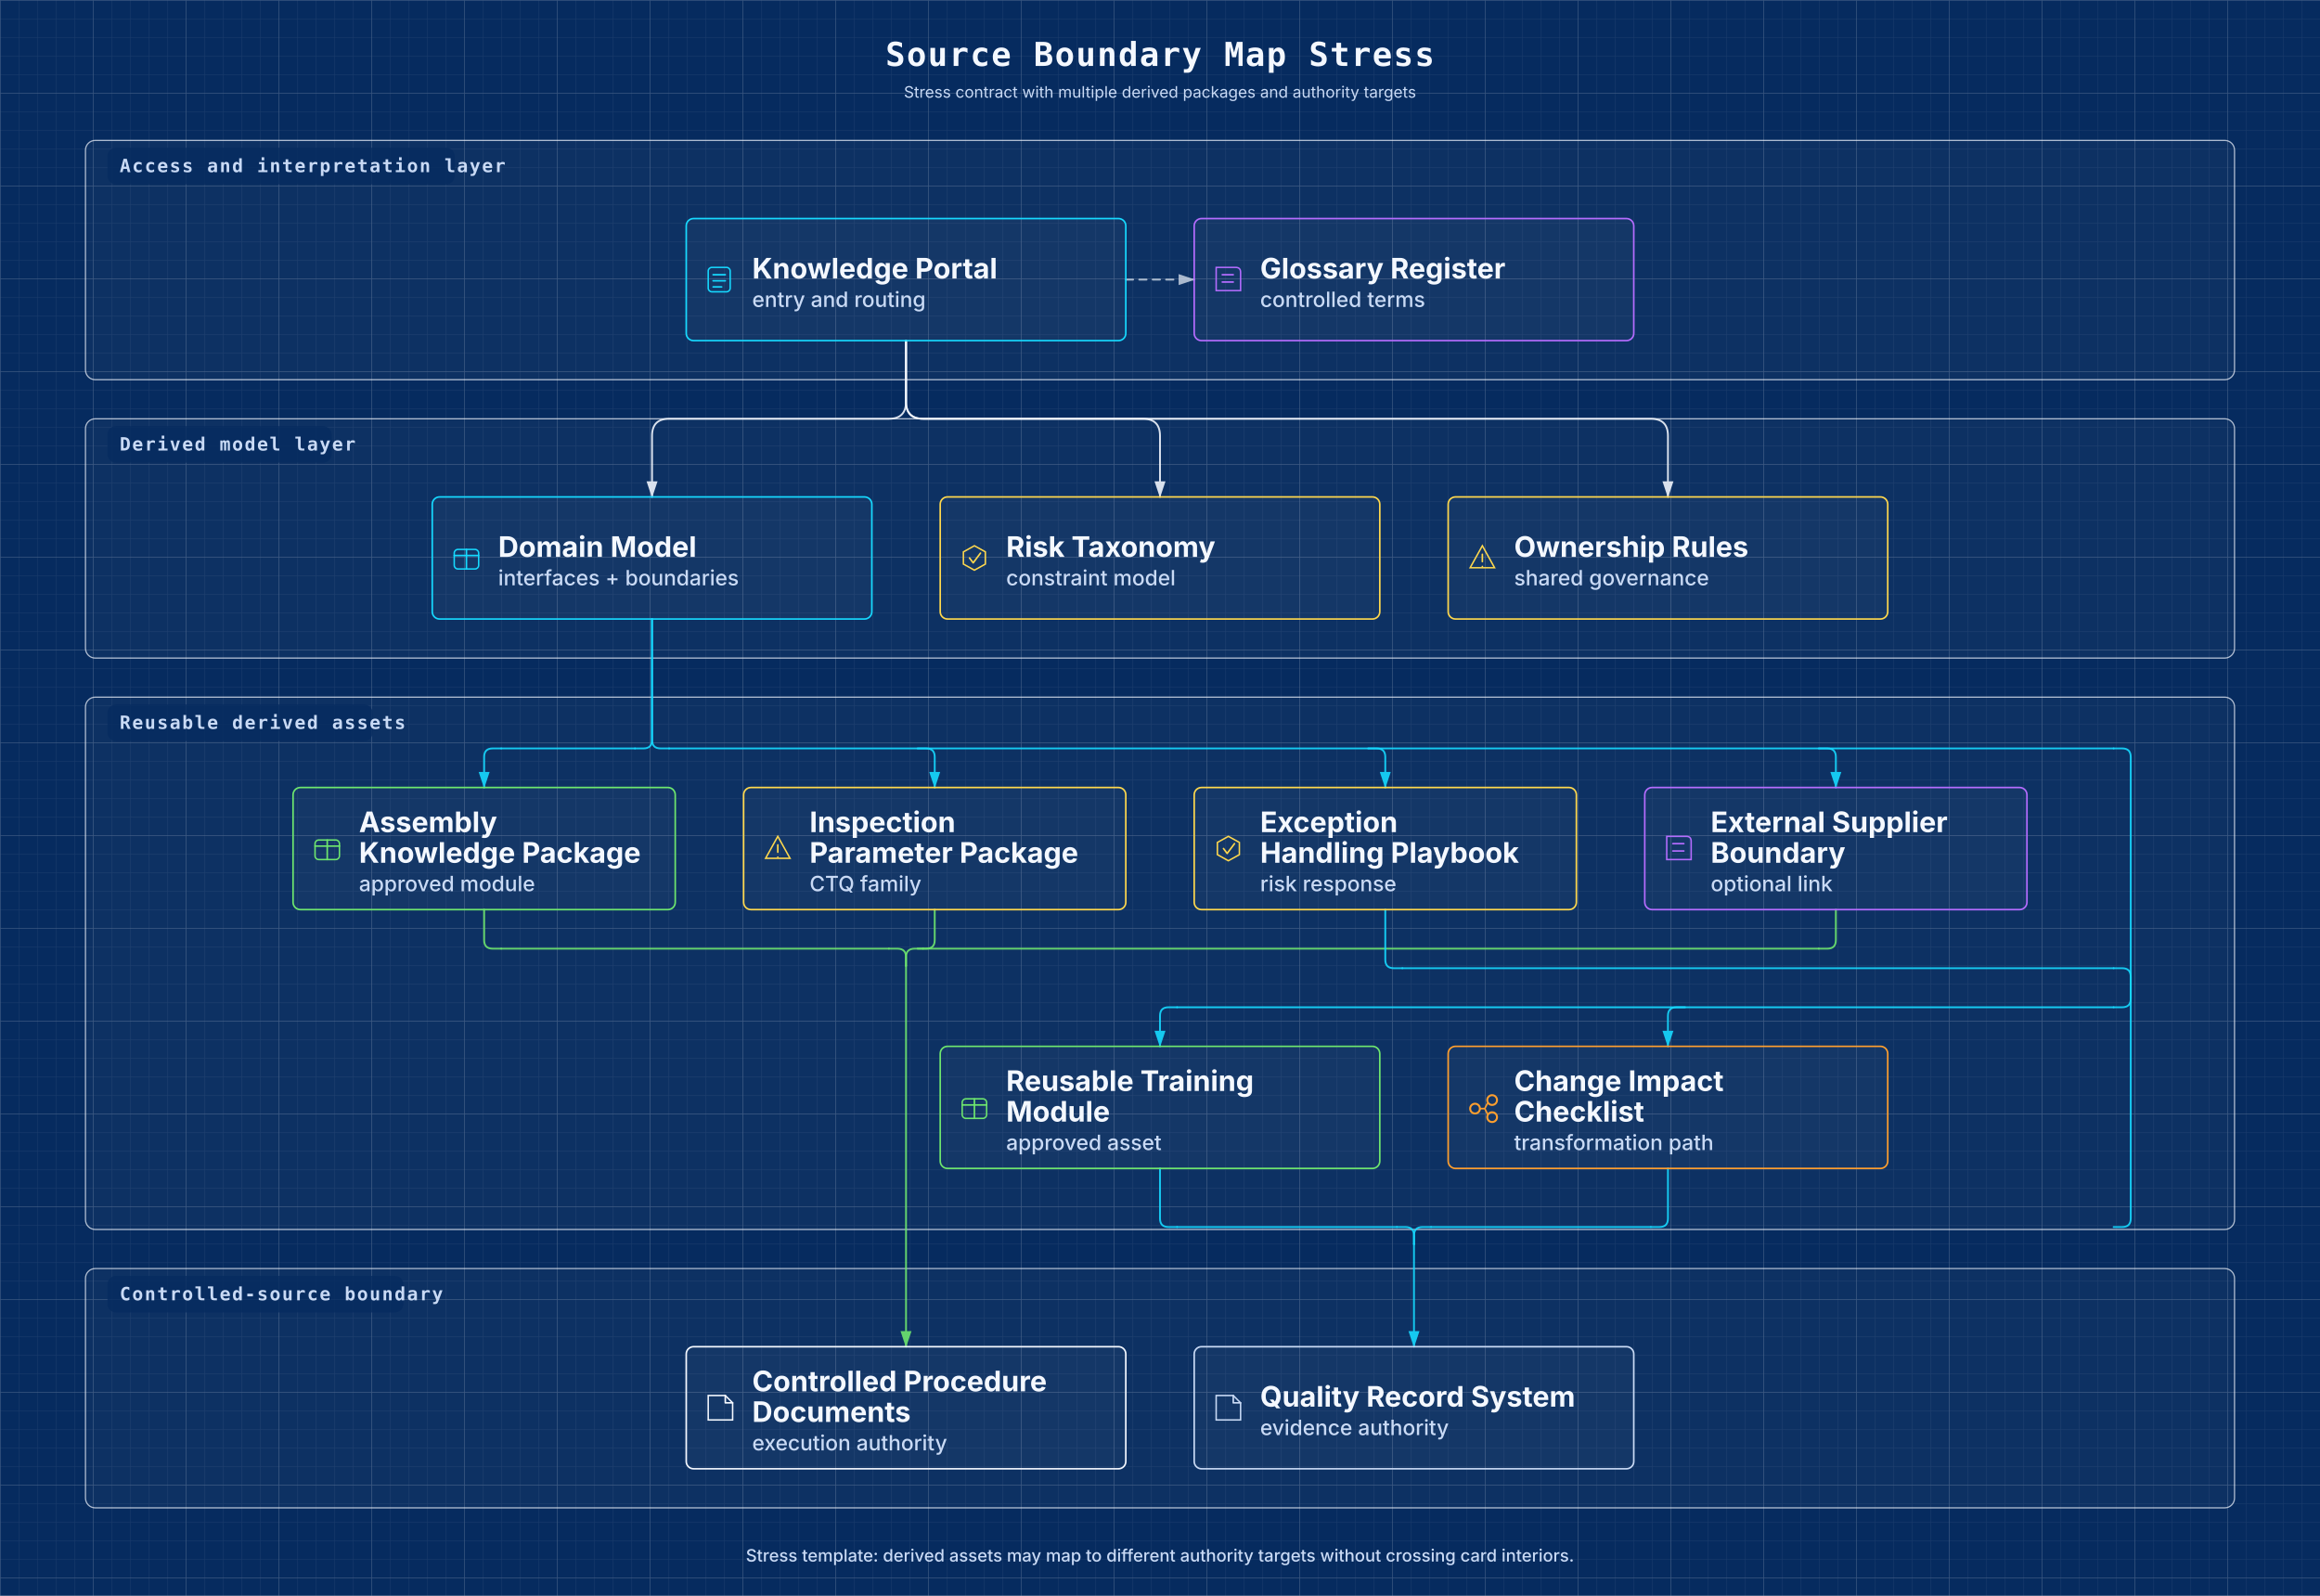
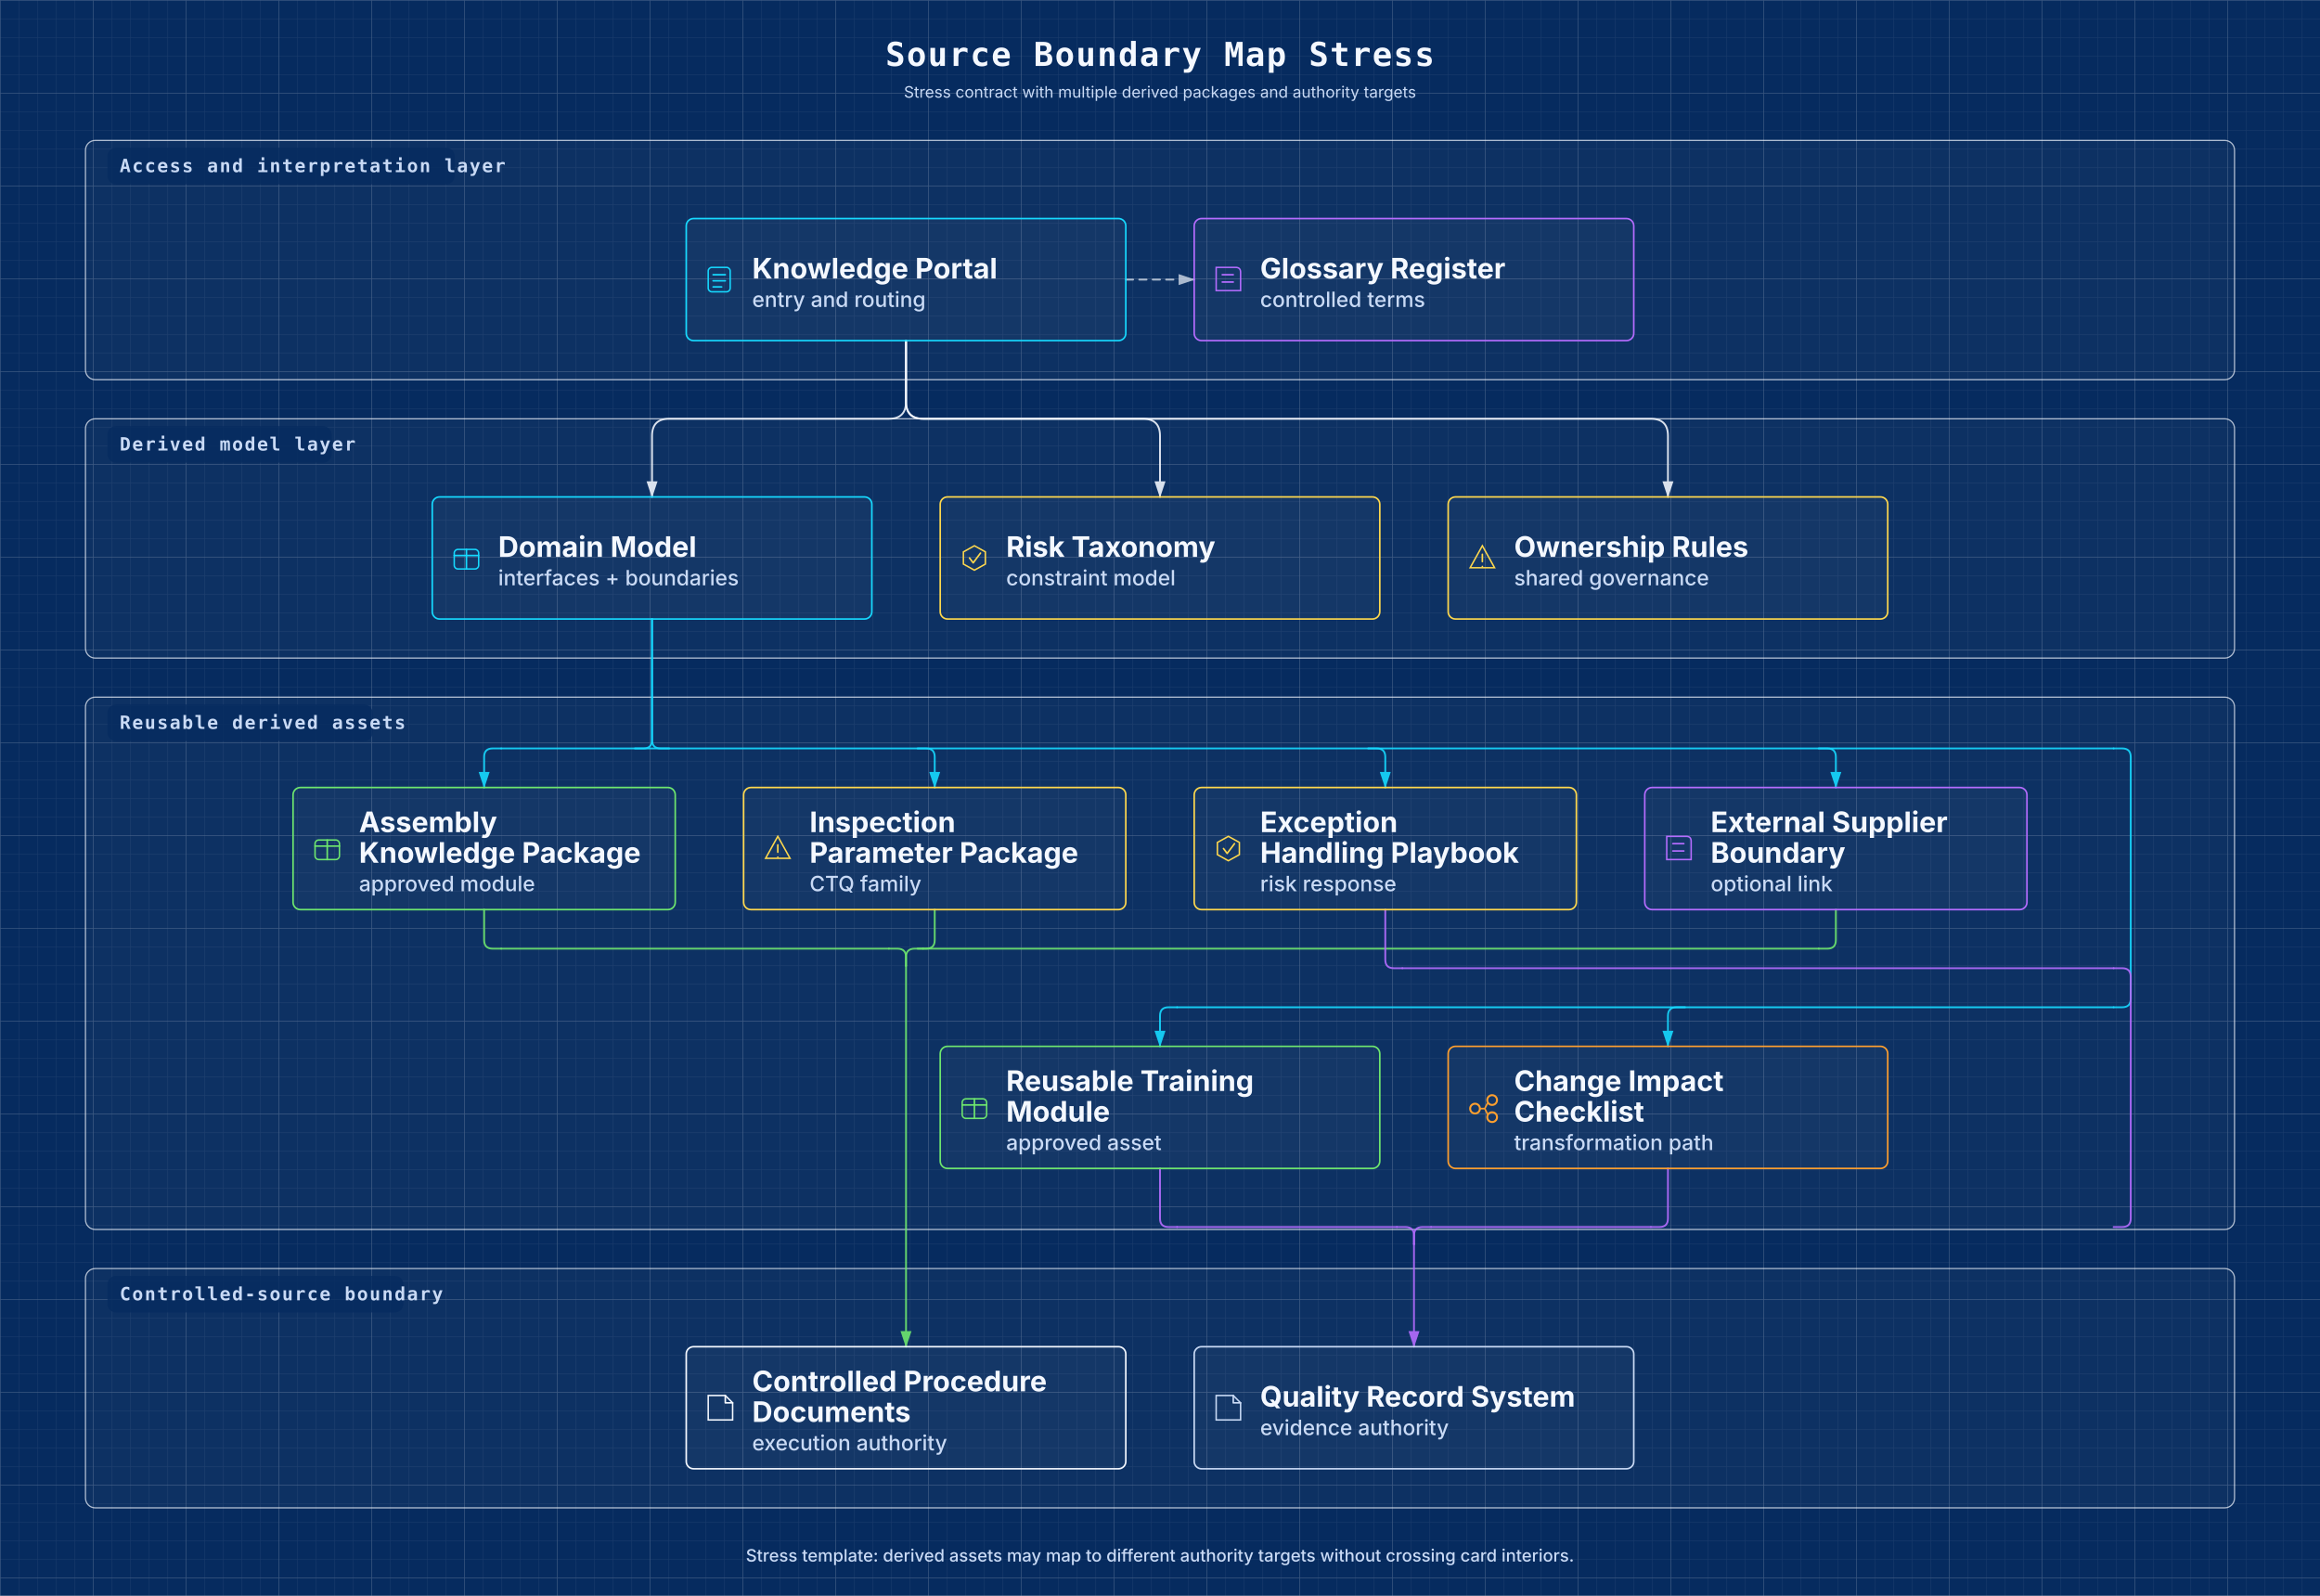
<svg xmlns="http://www.w3.org/2000/svg" width="1900" height="1307" viewBox="0 0 1900 1307" role="img" aria-label="Source Boundary Map Stress" data-style="accent-blueprint" data-diagram-type="source_boundary_map">
  <defs>
    <pattern id="blueprint-grid-small" width="15.2" height="15.2" patternUnits="userSpaceOnUse">
      <path d="M 15.2 0 H 0 V 15.2" fill="none" stroke="#FFFFFF" stroke-opacity="0.08" stroke-width="0.89" />
    </pattern>
    <pattern id="blueprint-grid" width="76" height="76" patternUnits="userSpaceOnUse">
      <rect width="76" height="76" fill="url(#blueprint-grid-small)" />
      <path d="M 76 0 H 0 V 76" fill="none" stroke="#FFFFFF" stroke-opacity="0.14" stroke-width="1.27" />
    </pattern>
    <marker id="arrow" markerWidth="10" markerHeight="10" refX="8.5" refY="3" orient="auto" markerUnits="strokeWidth">
      <path d="M0,0 L0,6 L9,3 z" fill="context-stroke" />
    </marker>
    <marker id="arrow-fanout" markerWidth="10" markerHeight="10" refX="8.5" refY="3" orient="auto" markerUnits="strokeWidth">
      <path d="M0,0 L0,6 L9,3 z" fill="context-stroke" />
    </marker>
    <marker id="arrow-fanin" markerWidth="10" markerHeight="10" refX="8.5" refY="3" orient="auto" markerUnits="strokeWidth">
      <path d="M0,0 L0,6 L9,3 z" fill="context-stroke" />
    </marker>
    <style>
    [data-style="accent-blueprint"] .title{font:700 27px IBM Plex Mono,JetBrains Mono,Consolas,monospace;fill:#F4F8FF;letter-spacing:.04em;text-transform:uppercase}
    [data-style="accent-blueprint"] .subtitle{font:400 13px IBM Plex Sans,Inter,Roboto Condensed,DIN,Segoe UI,Aptos,Arial,sans-serif;fill:#C9DAF5}
    [data-style="accent-blueprint"] .group-label{font:700 15px IBM Plex Mono,JetBrains Mono,Consolas,monospace;fill:#C9DAF5;letter-spacing:.08em;text-transform:uppercase}
    [data-style="accent-blueprint"] .card-title{font:700 17px IBM Plex Sans,Inter,Roboto Condensed,DIN,Segoe UI,Aptos,Arial,sans-serif;fill:#F4F8FF}
    [data-style="accent-blueprint"] .card-sub{font:500 13px IBM Plex Sans,Inter,Roboto Condensed,DIN,Segoe UI,Aptos,Arial,sans-serif;fill:#C9DAF5}
    [data-style="accent-blueprint"] .edge{fill:none;stroke:#F4F8FF;stroke-width:1.5;stroke-linecap:round;stroke-linejoin:round;opacity:0.88}
    [data-style="accent-blueprint"] .fanout{stroke:#FF9F2E;opacity:0.9}
    [data-style="accent-blueprint"] .fanin{stroke:#6EE66E;opacity:0.9}
    [data-style="accent-blueprint"] .route-shared{marker-end:none}
    [data-style="accent-blueprint"] .edge-dashed{stroke-dasharray:6 5;opacity:0.68}
    [data-style="accent-blueprint"] .note{font:500 14px IBM Plex Sans,Inter,Roboto Condensed,DIN,Segoe UI,Aptos,Arial,sans-serif;fill:#C9DAF5}
    [data-style="accent-blueprint"] .mono{font-family:IBM Plex Mono,JetBrains Mono,Consolas,monospace}
    [data-style="accent-blueprint"] .table-header{font:700 15.5px IBM Plex Mono,JetBrains Mono,Consolas,monospace;fill:#F4F8FF;letter-spacing:.08em;text-transform:uppercase}
    [data-style="accent-blueprint"] .table-cell{font:500 17px IBM Plex Sans,Inter,Roboto Condensed,DIN,Segoe UI,Aptos,Arial,sans-serif;fill:#F4F8FF}
    [data-style="accent-blueprint"] .table-cell-secondary{font:500 17px IBM Plex Sans,Inter,Roboto Condensed,DIN,Segoe UI,Aptos,Arial,sans-serif;fill:#C9DAF5}
    [data-style="accent-blueprint"] .info-panel-title{font:700 15px IBM Plex Mono,JetBrains Mono,Consolas,monospace;fill:#F4F8FF;letter-spacing:.08em;text-transform:uppercase}
    [data-style="accent-blueprint"] .info-panel-item{font:500 14px IBM Plex Sans,Inter,Roboto Condensed,DIN,Segoe UI,Aptos,Arial,sans-serif;fill:#C9DAF5}
    [data-style="accent-blueprint"] .tree-level-label{font:700 15px IBM Plex Mono,JetBrains Mono,Consolas,monospace;fill:#C9DAF5;letter-spacing:.08em;text-transform:uppercase}
    [data-style="accent-blueprint"] .hub-label{font:700 15px IBM Plex Mono,JetBrains Mono,Consolas,monospace;fill:#C9DAF5;letter-spacing:.08em;text-transform:uppercase}
    [data-style="accent-blueprint"] .icon-line{fill:none;stroke-width:1.3;stroke-linecap:round;stroke-linejoin:round}
  </style>
  </defs>
  <rect x="0" y="0" width="1900" height="1307" rx="0" fill="#062B5F" />
  <rect x="0" y="0" width="1900" height="1307" rx="0" fill="url(#blueprint-grid)" opacity="1" />
  <text x="950.0" y="54" text-anchor="middle" class="title">Source Boundary Map Stress</text>
  <text x="950.0" y="80.0" text-anchor="middle" class="subtitle">Stress contract with multiple derived packages and authority targets</text>
  <rect x="70" y="115" width="1760" height="196" class="group-panel" rx="8" fill="#FFFFFF" fill-opacity="0.03" stroke="#F4F8FF" stroke-opacity="0.7" stroke-width="1" />
  <rect x="70" y="343" width="1760" height="196" class="group-panel" rx="8" fill="#FFFFFF" fill-opacity="0.03" stroke="#F4F8FF" stroke-opacity="0.7" stroke-width="1" />
  <rect x="70" y="571" width="1760" height="436" class="group-panel" rx="8" fill="#FFFFFF" fill-opacity="0.03" stroke="#F4F8FF" stroke-opacity="0.7" stroke-width="1" />
  <rect x="70" y="1039" width="1760" height="196" class="group-panel" rx="8" fill="#FFFFFF" fill-opacity="0.03" stroke="#F4F8FF" stroke-opacity="0.7" stroke-width="1" />
  <path d="M 534.0 507.0 L 534.0 606.0 Q 534.0 613.0 527.0 613.0 L 520.0 613.0" class="edge fanout route-shared branch" style="stroke:#16D9FF" data-route-family="1" data-route-color="#16D9FF" />
  <path d="M 534.0 507.0 L 534.0 606.0 Q 534.0 613.0 541.0 613.0 L 548.0 613.0" class="edge fanout route-shared branch" style="stroke:#16D9FF" data-route-family="1" data-route-color="#16D9FF" />
  <path d="M 1731.0 613.0 L 1738.0 613.0 Q 1745.0 613.0 1745.0 620.0 L 1745.0 818.0 Q 1745.0 825.0 1738.0 825.0 L 1731.0 825.0" class="edge fanout route-shared trunk" style="stroke:#16D9FF" data-route-family="1" data-route-color="#16D9FF" />
-   <path d="M 410.5 613.0 L 520.0 613.0" class="edge fanout route-shared bus" style="stroke:#16D9FF" data-route-family="1" data-route-color="#16D9FF" />
-   <path d="M 548.0 613.0 L 1731.0 613.0" class="edge fanout route-shared bus" style="stroke:#16D9FF" data-route-family="1" data-route-color="#16D9FF" />
+   <path d="M 410.5 613.0 L 1731.0 613.0" class="edge fanout route-shared bus" style="stroke:#16D9FF" data-route-family="1" data-route-color="#16D9FF" />
  <path d="M 410.5 613.0 L 403.5 613.0 Q 396.5 613.0 396.5 620.0 L 396.5 645.0" class="edge fanout terminal" marker-end="url(#arrow-fanout)" style="stroke:#16D9FF" data-route-family="1" data-route-color="#16D9FF" />
  <path d="M 751.5 613.0 L 758.5 613.0 Q 765.5 613.0 765.5 620.0 L 765.5 645.0" class="edge fanout terminal" marker-end="url(#arrow-fanout)" style="stroke:#16D9FF" data-route-family="1" data-route-color="#16D9FF" />
  <path d="M 1120.5 613.0 L 1127.5 613.0 Q 1134.5 613.0 1134.5 620.0 L 1134.5 645.0" class="edge fanout terminal" marker-end="url(#arrow-fanout)" style="stroke:#16D9FF" data-route-family="1" data-route-color="#16D9FF" />
  <path d="M 1489.5 613.0 L 1496.5 613.0 Q 1503.5 613.0 1503.5 620.0 L 1503.5 645.0" class="edge fanout terminal" marker-end="url(#arrow-fanout)" style="stroke:#16D9FF" data-route-family="1" data-route-color="#16D9FF" />
  <path d="M 964.0 825.0 L 1731.0 825.0" class="edge fanout route-shared bus" style="stroke:#16D9FF" data-route-family="1" data-route-color="#16D9FF" />
  <path d="M 964.0 825.0 L 957.0 825.0 Q 950.0 825.0 950.0 832.0 L 950.0 857.0" class="edge fanout terminal" marker-end="url(#arrow-fanout)" style="stroke:#16D9FF" data-route-family="1" data-route-color="#16D9FF" />
  <path d="M 1380.0 825.0 L 1373.0 825.0 Q 1366.0 825.0 1366.0 832.0 L 1366.0 857.0" class="edge fanout terminal" marker-end="url(#arrow-fanout)" style="stroke:#16D9FF" data-route-family="1" data-route-color="#16D9FF" />
  <path d="M 396.5 745.0 L 396.5 770.0 Q 396.5 777.0 403.5 777.0 L 410.5 777.0" class="edge fanin route-shared branch" style="stroke:#6EE66E" data-route-family="0" data-route-color="#6EE66E" />
  <path d="M 765.5 745.0 L 765.5 770.0 Q 765.5 777.0 758.5 777.0 L 751.5 777.0" class="edge fanin route-shared branch" style="stroke:#6EE66E" data-route-family="0" data-route-color="#6EE66E" />
  <path d="M 1503.5 745.0 L 1503.5 770.0 Q 1503.5 777.0 1496.5 777.0 L 1489.5 777.0" class="edge fanin route-shared branch" style="stroke:#6EE66E" data-route-family="0" data-route-color="#6EE66E" />
  <path d="M 410.5 777.0 L 728.0 777.0" class="edge fanin route-shared bus" style="stroke:#6EE66E" data-route-family="0" data-route-color="#6EE66E" />
  <path d="M 756.0 777.0 L 1489.5 777.0" class="edge fanin route-shared bus" style="stroke:#6EE66E" data-route-family="0" data-route-color="#6EE66E" />
  <path d="M 728.0 777.0 L 735.0 777.0 Q 742.0 777.0 742.0 784.0 L 742.0 791.0" class="edge fanin route-shared merge" style="stroke:#6EE66E" data-route-family="0" data-route-color="#6EE66E" />
  <path d="M 756.0 777.0 L 749.0 777.0 Q 742.0 777.0 742.0 784.0 L 742.0 791.0" class="edge fanin route-shared merge" style="stroke:#6EE66E" data-route-family="0" data-route-color="#6EE66E" />
  <path d="M 742.0 791.0 L 742.0 1103.0" class="edge fanin terminal" marker-end="url(#arrow-fanin)" style="stroke:#6EE66E" data-route-family="0" data-route-color="#6EE66E" />
-   <path d="M 1731.0 793.0 L 1738.0 793.0 Q 1745.0 793.0 1745.0 800.0 L 1745.0 998.0 Q 1745.0 1005.0 1738.0 1005.0 L 1731.0 1005.0" class="edge fanin route-shared trunk" style="stroke:#16D9FF" data-route-family="1" data-route-color="#16D9FF" />
-   <path d="M 1134.5 745.0 L 1134.5 786.0 Q 1134.5 793.0 1141.5 793.0 L 1148.5 793.0" class="edge fanin route-shared branch" style="stroke:#16D9FF" data-route-family="1" data-route-color="#16D9FF" />
-   <path d="M 1148.5 793.0 L 1731.0 793.0" class="edge fanin route-shared bus" style="stroke:#16D9FF" data-route-family="1" data-route-color="#16D9FF" />
-   <path d="M 950.0 957.0 L 950.0 998.0 Q 950.0 1005.0 957.0 1005.0 L 964.0 1005.0" class="edge fanin route-shared branch" style="stroke:#16D9FF" data-route-family="1" data-route-color="#16D9FF" />
-   <path d="M 1366.0 957.0 L 1366.0 998.0 Q 1366.0 1005.0 1359.0 1005.0 L 1352.0 1005.0" class="edge fanin route-shared branch" style="stroke:#16D9FF" data-route-family="1" data-route-color="#16D9FF" />
-   <path d="M 964.0 1005.0 L 1144.0 1005.0" class="edge fanin route-shared bus" style="stroke:#16D9FF" data-route-family="1" data-route-color="#16D9FF" />
-   <path d="M 1172.0 1005.0 L 1352.0 1005.0" class="edge fanin route-shared bus" style="stroke:#16D9FF" data-route-family="1" data-route-color="#16D9FF" />
-   <path d="M 1144.0 1005.0 L 1151.0 1005.0 Q 1158.0 1005.0 1158.0 1012.0 L 1158.0 1019.0" class="edge fanin route-shared merge" style="stroke:#16D9FF" data-route-family="1" data-route-color="#16D9FF" />
-   <path d="M 1172.0 1005.0 L 1165.0 1005.0 Q 1158.0 1005.0 1158.0 1012.0 L 1158.0 1019.0" class="edge fanin route-shared merge" style="stroke:#16D9FF" data-route-family="1" data-route-color="#16D9FF" />
-   <path d="M 1158.0 1019.0 L 1158.0 1103.0" class="edge fanin terminal" marker-end="url(#arrow-fanin)" style="stroke:#16D9FF" data-route-family="1" data-route-color="#16D9FF" />
+   <path d="M 1731.0 793.0 L 1738.0 793.0 Q 1745.0 793.0 1745.0 800.0 L 1745.0 998.0 Q 1745.0 1005.0 1738.0 1005.0 L 1731.0 1005.0" class="edge fanin route-shared trunk" style="stroke:#B56CFF" data-route-family="1" data-route-color="#B56CFF" />
+   <path d="M 1134.5 745.0 L 1134.5 786.0 Q 1134.5 793.0 1141.5 793.0 L 1148.5 793.0" class="edge fanin route-shared branch" style="stroke:#B56CFF" data-route-family="1" data-route-color="#B56CFF" />
+   <path d="M 1148.5 793.0 L 1731.0 793.0" class="edge fanin route-shared bus" style="stroke:#B56CFF" data-route-family="1" data-route-color="#B56CFF" />
+   <path d="M 950.0 957.0 L 950.0 998.0 Q 950.0 1005.0 957.0 1005.0 L 964.0 1005.0" class="edge fanin route-shared branch" style="stroke:#B56CFF" data-route-family="1" data-route-color="#B56CFF" />
+   <path d="M 1366.0 957.0 L 1366.0 998.0 Q 1366.0 1005.0 1359.0 1005.0 L 1352.0 1005.0" class="edge fanin route-shared branch" style="stroke:#B56CFF" data-route-family="1" data-route-color="#B56CFF" />
+   <path d="M 964.0 1005.0 L 1144.0 1005.0" class="edge fanin route-shared bus" style="stroke:#B56CFF" data-route-family="1" data-route-color="#B56CFF" />
+   <path d="M 1172.0 1005.0 L 1352.0 1005.0" class="edge fanin route-shared bus" style="stroke:#B56CFF" data-route-family="1" data-route-color="#B56CFF" />
+   <path d="M 1144.0 1005.0 L 1151.0 1005.0 Q 1158.0 1005.0 1158.0 1012.0 L 1158.0 1019.0" class="edge fanin route-shared merge" style="stroke:#B56CFF" data-route-family="1" data-route-color="#B56CFF" />
+   <path d="M 1172.0 1005.0 L 1165.0 1005.0 Q 1158.0 1005.0 1158.0 1012.0 L 1158.0 1019.0" class="edge fanin route-shared merge" style="stroke:#B56CFF" data-route-family="1" data-route-color="#B56CFF" />
+   <path d="M 1158.0 1019.0 L 1158.0 1103.0" class="edge fanin terminal" marker-end="url(#arrow-fanin)" style="stroke:#B56CFF" data-route-family="1" data-route-color="#B56CFF" />
  <path d="M 922.0 229.0 L 978.0 229.0" class="edge edge-dashed" marker-end="url(#arrow)" />
  <path d="M 742.0 279 L 742.0 329.0 Q 742.0 343.0 728.0 343.0 L 548.0 343.0 Q 534.0 343.0 534.0 357.0 L 534.0 407" class="edge" marker-end="url(#arrow)" />
  <path d="M 742.0 279 L 742.0 329.0 Q 742.0 343.0 756.0 343.0 L 936.0 343.0 Q 950.0 343.0 950.0 357.0 L 950.0 407" class="edge" marker-end="url(#arrow)" />
  <path d="M 742.0 279 L 742.0 329.0 Q 742.0 343.0 756.0 343.0 L 1352.0 343.0 Q 1366.0 343.0 1366.0 357.0 L 1366.0 407" class="edge" marker-end="url(#arrow)" />
  <g class="group-label-wrap">
    <rect x="88" y="121" width="284.4" height="30" rx="7" fill="#062B5F" fill-opacity="0.78" />
    <text x="98" y="141" class="group-label">Access and interpretation layer</text>
  </g>
  <g class="group-label-wrap">
    <rect x="88" y="349" width="183.6" height="30" rx="7" fill="#062B5F" fill-opacity="0.78" />
    <text x="98" y="369" class="group-label">Derived model layer</text>
  </g>
  <g class="group-label-wrap">
    <rect x="88" y="577" width="217.2" height="30" rx="7" fill="#062B5F" fill-opacity="0.78" />
    <text x="98" y="597" class="group-label">Reusable derived assets</text>
  </g>
  <g class="group-label-wrap">
    <rect x="88" y="1045" width="242.4" height="30" rx="7" fill="#062B5F" fill-opacity="0.78" />
    <text x="98" y="1065" class="group-label">Controlled-source boundary</text>
  </g>
  <g id="node-portal" class="card node-card">
    <rect x="562.0" y="179" width="360" height="100" rx="6" fill="#FFFFFF" fill-opacity="0.03" stroke="#16D9FF" stroke-width="1.3" />
    <rect x="580.0" y="219.0" width="18" height="20" rx="3" fill="none" stroke="#16D9FF" stroke-width="1.2" />
    <path d="M584.0,225.0 H594.0 M584.0,230.0 H594.0 M584.0,235.0 H591.0" class="icon-line" stroke="#16D9FF" />
    <text x="616.0" y="228.087" text-anchor="start" class="card-title" style="font-size:23.2px">Knowledge Portal</text>
    <text x="616.0" y="251.405" text-anchor="start" class="card-sub" style="font-size:17.3px">entry and routing</text>
  </g>
  <g id="node-glossary" class="card node-card">
    <rect x="978.0" y="179" width="360" height="100" rx="6" fill="#FFFFFF" fill-opacity="0.03" stroke="#B56CFF" stroke-width="1.3" />
    <path d="M996.0,219.0 H1012.0 Q1016.0,219.0 1016.0,223.0 V238.0 H996.0 Z" fill="none" stroke="#B56CFF" stroke-width="1.2" />
    <path d="M1001.0,225.0 H1010.0 M1001.0,231.0 H1010.0" class="icon-line" stroke="#B56CFF" />
    <text x="1032.0" y="228.087" text-anchor="start" class="card-title" style="font-size:23.2px">Glossary Register</text>
    <text x="1032.0" y="251.405" text-anchor="start" class="card-sub" style="font-size:17.3px">controlled terms</text>
  </g>
  <g id="node-domain_model" class="card node-card">
    <rect x="354.0" y="407" width="360" height="100" rx="6" fill="#FFFFFF" fill-opacity="0.03" stroke="#16D9FF" stroke-width="1.3" />
    <rect x="372.0" y="450.0" width="20" height="16" rx="3" fill="none" stroke="#16D9FF" stroke-width="1.2" />
    <path d="M372.0,455.0 H392.0 M382.0,450.0 V466.0" class="icon-line" stroke="#16D9FF" />
    <text x="408.0" y="456.087" text-anchor="start" class="card-title" style="font-size:23.2px">Domain Model</text>
    <text x="408.0" y="479.405" text-anchor="start" class="card-sub" style="font-size:17.3px">interfaces + boundaries</text>
  </g>
  <g id="node-risk_taxonomy" class="card node-card">
    <rect x="770.0" y="407" width="360" height="100" rx="6" fill="#FFFFFF" fill-opacity="0.03" stroke="#FFD84D" stroke-width="1.3" />
    <path d="M798.0,447.0 L807.0,452.0 V462.0 L798.0,467.0 L789.0,462.0 V452.0 Z" fill="none" stroke="#FFD84D" stroke-width="1.2" />
    <path d="M794.0,457.0 L797.0,461.0 L803.0,453.0" class="icon-line" stroke="#FFD84D" />
    <text x="824.0" y="456.087" text-anchor="start" class="card-title" style="font-size:23.2px">Risk Taxonomy</text>
    <text x="824.0" y="479.405" text-anchor="start" class="card-sub" style="font-size:17.3px">constraint model</text>
  </g>
  <g id="node-ownership_rules" class="card node-card">
    <rect x="1186.0" y="407" width="360" height="100" rx="6" fill="#FFFFFF" fill-opacity="0.03" stroke="#FFD84D" stroke-width="1.3" />
    <path d="M1214.0,447.0 L1224.0,465.0 H1204.0 Z" fill="none" stroke="#FFD84D" stroke-width="1.2" />
    <path d="M1214.0,454.0 V460.0 M1214.0,464.0 V464.0" class="icon-line" stroke="#FFD84D" />
    <text x="1240.0" y="456.087" text-anchor="start" class="card-title" style="font-size:23.2px">Ownership Rules</text>
    <text x="1240.0" y="479.405" text-anchor="start" class="card-sub" style="font-size:17.3px">shared governance</text>
  </g>
  <g id="node-asset_a" class="card node-card">
    <rect x="240.0" y="645" width="313.0" height="100" rx="6" fill="#FFFFFF" fill-opacity="0.03" stroke="#6EE66E" stroke-width="1.3" />
    <rect x="258.0" y="688.0" width="20" height="16" rx="3" fill="none" stroke="#6EE66E" stroke-width="1.2" />
    <path d="M258.0,693.0 H278.0 M268.0,688.0 V704.0" class="icon-line" stroke="#6EE66E" />
    <text x="294.0" y="681.549" text-anchor="start" class="card-title" style="font-size:23.2px">Assembly</text>
    <text x="294.0" y="706.626" text-anchor="start" class="card-title" style="font-size:23.2px">Knowledge Package</text>
    <text x="294.0" y="729.943" text-anchor="start" class="card-sub" style="font-size:17.3px">approved module</text>
  </g>
  <g id="node-asset_b" class="card node-card">
    <rect x="609.0" y="645" width="313.0" height="100" rx="6" fill="#FFFFFF" fill-opacity="0.03" stroke="#FFD84D" stroke-width="1.3" />
    <path d="M637.0,685.0 L647.0,703.0 H627.0 Z" fill="none" stroke="#FFD84D" stroke-width="1.2" />
    <path d="M637.0,692.0 V698.0 M637.0,702.0 V702.0" class="icon-line" stroke="#FFD84D" />
    <text x="663.0" y="681.549" text-anchor="start" class="card-title" style="font-size:23.2px">Inspection</text>
    <text x="663.0" y="706.626" text-anchor="start" class="card-title" style="font-size:23.2px">Parameter Package</text>
    <text x="663.0" y="729.943" text-anchor="start" class="card-sub" style="font-size:17.3px">CTQ family</text>
  </g>
  <g id="node-asset_c" class="card node-card">
    <rect x="978.0" y="645" width="313.0" height="100" rx="6" fill="#FFFFFF" fill-opacity="0.03" stroke="#FFD84D" stroke-width="1.3" />
    <path d="M1006.0,685.0 L1015.0,690.0 V700.0 L1006.0,705.0 L997.0,700.0 V690.0 Z" fill="none" stroke="#FFD84D" stroke-width="1.2" />
    <path d="M1002.0,695.0 L1005.0,699.0 L1011.0,691.0" class="icon-line" stroke="#FFD84D" />
    <text x="1032.0" y="681.549" text-anchor="start" class="card-title" style="font-size:23.2px">Exception</text>
    <text x="1032.0" y="706.626" text-anchor="start" class="card-title" style="font-size:23.2px">Handling Playbook</text>
    <text x="1032.0" y="729.943" text-anchor="start" class="card-sub" style="font-size:17.3px">risk response</text>
  </g>
  <g id="node-asset_d" class="card node-card">
    <rect x="1347.0" y="645" width="313.0" height="100" rx="6" fill="#FFFFFF" fill-opacity="0.03" stroke="#B56CFF" stroke-width="1.3" />
    <path d="M1365.0,685.0 H1381.0 Q1385.0,685.0 1385.0,689.0 V704.0 H1365.0 Z" fill="none" stroke="#B56CFF" stroke-width="1.2" />
    <path d="M1370.0,691.0 H1379.0 M1370.0,697.0 H1379.0" class="icon-line" stroke="#B56CFF" />
    <text x="1401.0" y="681.549" text-anchor="start" class="card-title" style="font-size:23.2px">External Supplier</text>
    <text x="1401.0" y="706.626" text-anchor="start" class="card-title" style="font-size:23.2px">Boundary</text>
    <text x="1401.0" y="729.943" text-anchor="start" class="card-sub" style="font-size:17.3px">optional link</text>
  </g>
  <g id="node-asset_e" class="card node-card">
    <rect x="770.0" y="857" width="360" height="100" rx="6" fill="#FFFFFF" fill-opacity="0.03" stroke="#6EE66E" stroke-width="1.3" />
    <rect x="788.0" y="900.0" width="20" height="16" rx="3" fill="none" stroke="#6EE66E" stroke-width="1.2" />
    <path d="M788.0,905.0 H808.0 M798.0,900.0 V916.0" class="icon-line" stroke="#6EE66E" />
    <text x="824.0" y="893.549" text-anchor="start" class="card-title" style="font-size:23.2px">Reusable Training</text>
    <text x="824.0" y="918.626" text-anchor="start" class="card-title" style="font-size:23.2px">Module</text>
    <text x="824.0" y="941.943" text-anchor="start" class="card-sub" style="font-size:17.3px">approved asset</text>
  </g>
  <g id="node-asset_f" class="card node-card">
    <rect x="1186.0" y="857" width="360" height="100" rx="6" fill="#FFFFFF" fill-opacity="0.03" stroke="#FF9F2E" stroke-width="1.3" />
    <circle cx="1208.0" cy="908.0" r="4" fill="none" stroke="#FF9F2E" stroke-width="1.6" />
    <circle cx="1222.0" cy="901.0" r="4" fill="none" stroke="#FF9F2E" stroke-width="1.6" />
    <circle cx="1222.0" cy="915.0" r="4" fill="none" stroke="#FF9F2E" stroke-width="1.6" />
    <path d="M1212.0,908.0 H1216.0 M1218.0,904.0 L1216.0,908.0 L1218.0,912.0" class="icon-line" stroke="#FF9F2E" />
    <text x="1240.0" y="893.549" text-anchor="start" class="card-title" style="font-size:23.2px">Change Impact</text>
    <text x="1240.0" y="918.626" text-anchor="start" class="card-title" style="font-size:23.2px">Checklist</text>
    <text x="1240.0" y="941.943" text-anchor="start" class="card-sub" style="font-size:17.3px">transformation path</text>
  </g>
  <g id="node-controlled_docs" class="card node-card">
    <rect x="562.0" y="1103" width="360" height="100" rx="6" fill="#FFFFFF" fill-opacity="0.03" stroke="#F4F8FF" stroke-width="1.3" />
    <path d="M580.0,1143.0 H594.0 L600.0,1149.0 V1163.0 H580.0 Z" fill="none" stroke="#F4F8FF" stroke-width="1.2" />
    <path d="M594.0,1143.0 V1149.0 H600.0" class="icon-line" stroke="#F4F8FF" />
    <text x="616.0" y="1139.549" text-anchor="start" class="card-title" style="font-size:23.2px">Controlled Procedure</text>
    <text x="616.0" y="1164.626" text-anchor="start" class="card-title" style="font-size:23.2px">Documents</text>
    <text x="616.0" y="1187.943" text-anchor="start" class="card-sub" style="font-size:17.3px">execution authority</text>
  </g>
  <g id="node-record_system" class="card node-card">
    <rect x="978.0" y="1103" width="360" height="100" rx="6" fill="#FFFFFF" fill-opacity="0.03" stroke="#C9DAF5" stroke-width="1.3" />
    <path d="M996.0,1143.0 H1010.0 L1016.0,1149.0 V1163.0 H996.0 Z" fill="none" stroke="#C9DAF5" stroke-width="1.2" />
    <path d="M1010.0,1143.0 V1149.0 H1016.0" class="icon-line" stroke="#C9DAF5" />
    <text x="1032.0" y="1152.087" text-anchor="start" class="card-title" style="font-size:23.2px">Quality Record System</text>
    <text x="1032.0" y="1175.405" text-anchor="start" class="card-sub" style="font-size:17.3px">evidence authority</text>
  </g>
  <text x="950.0" y="1279" text-anchor="middle" class="note">Stress template: derived assets may map to different authority targets without crossing card interiors.</text>
</svg>
